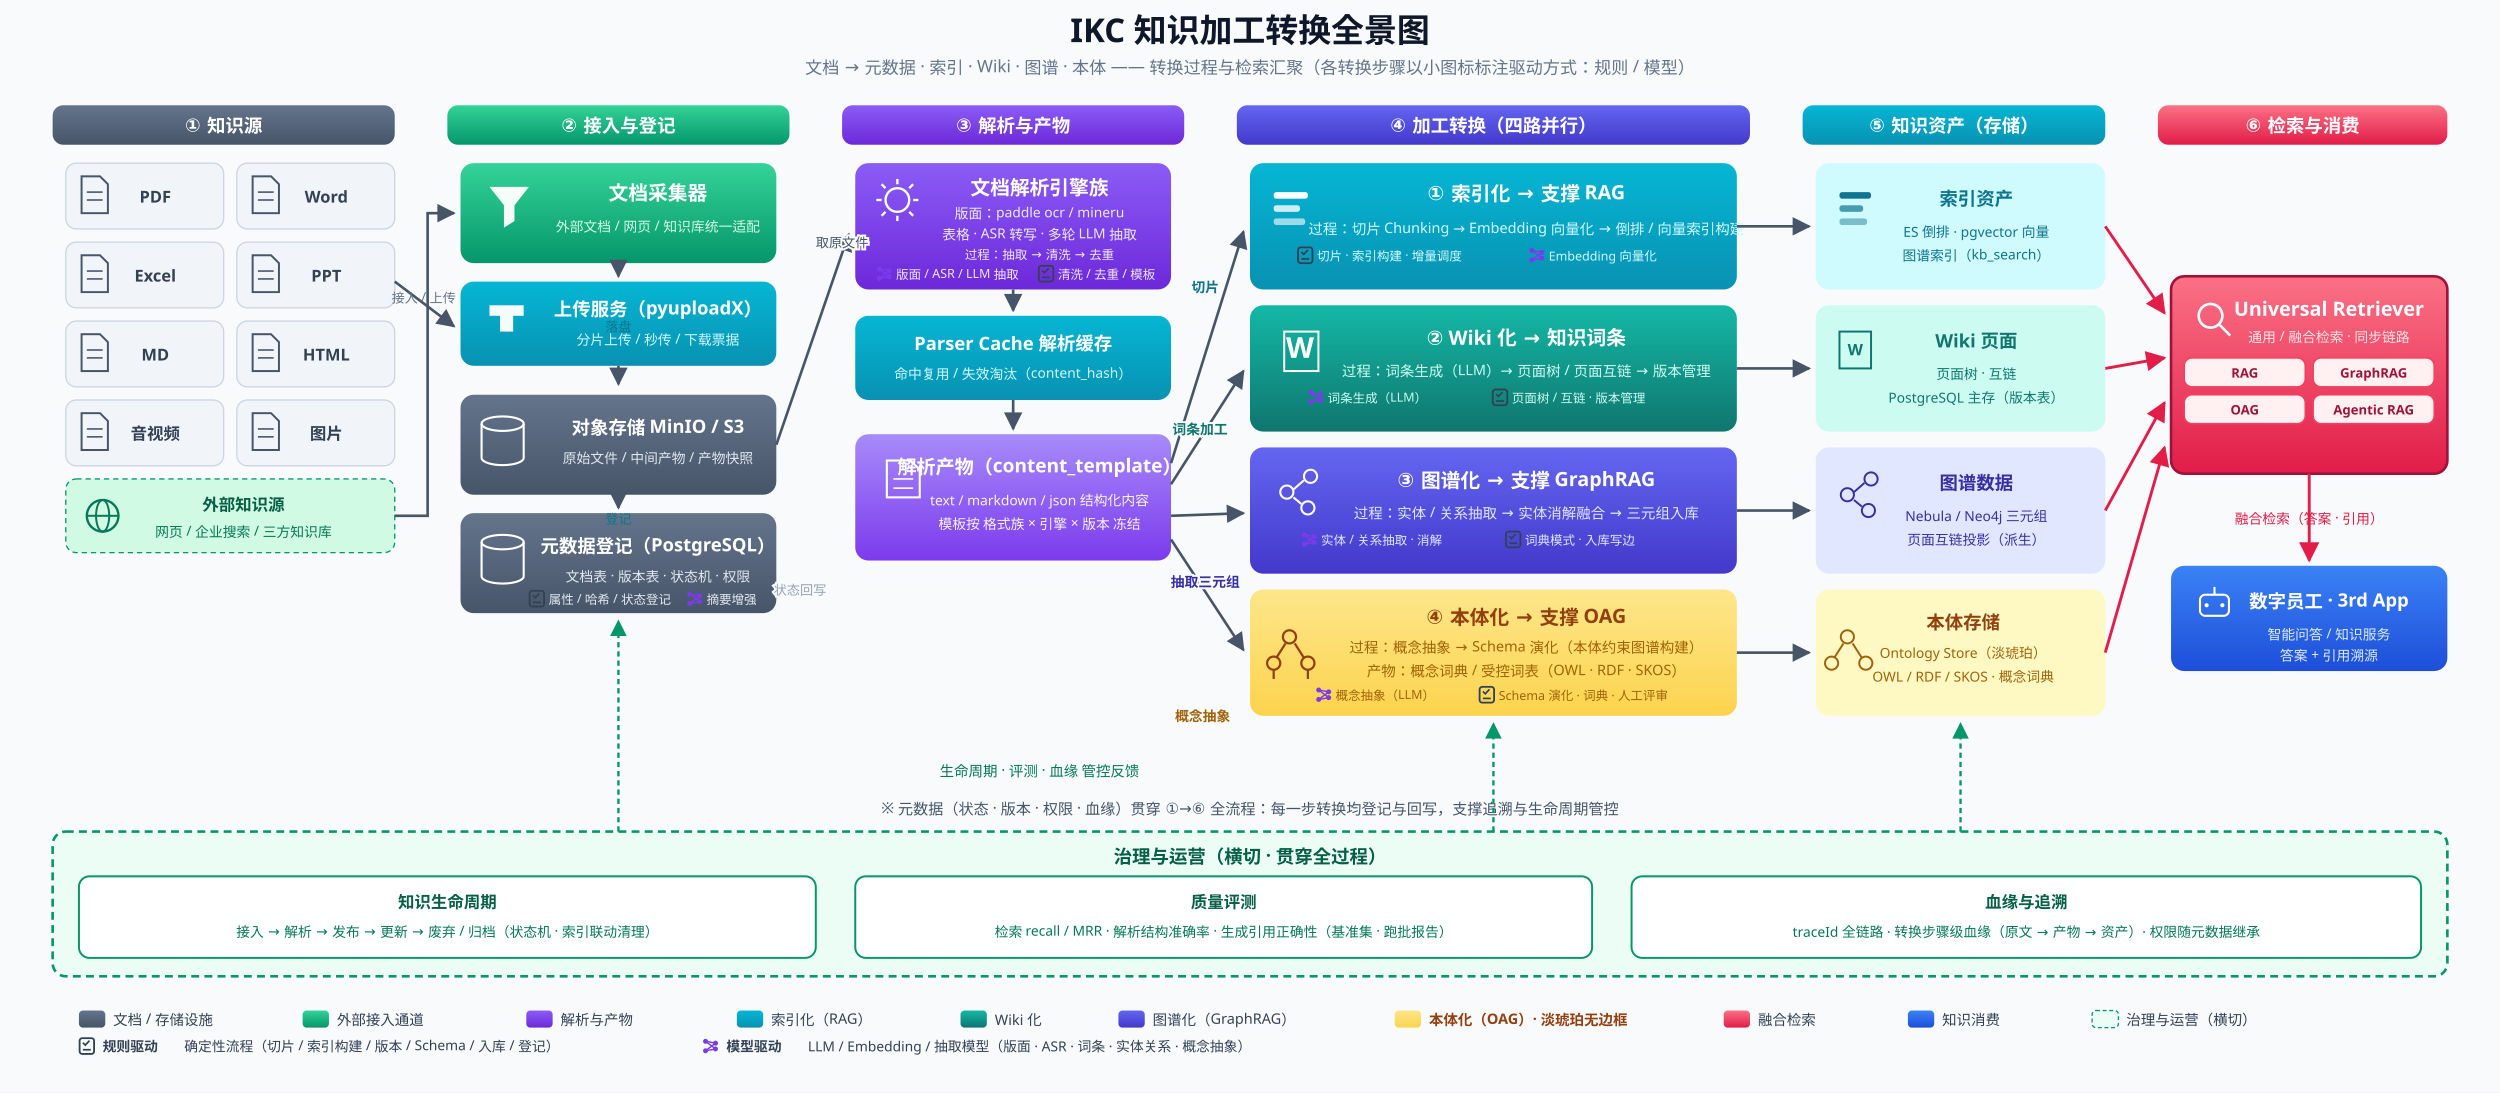
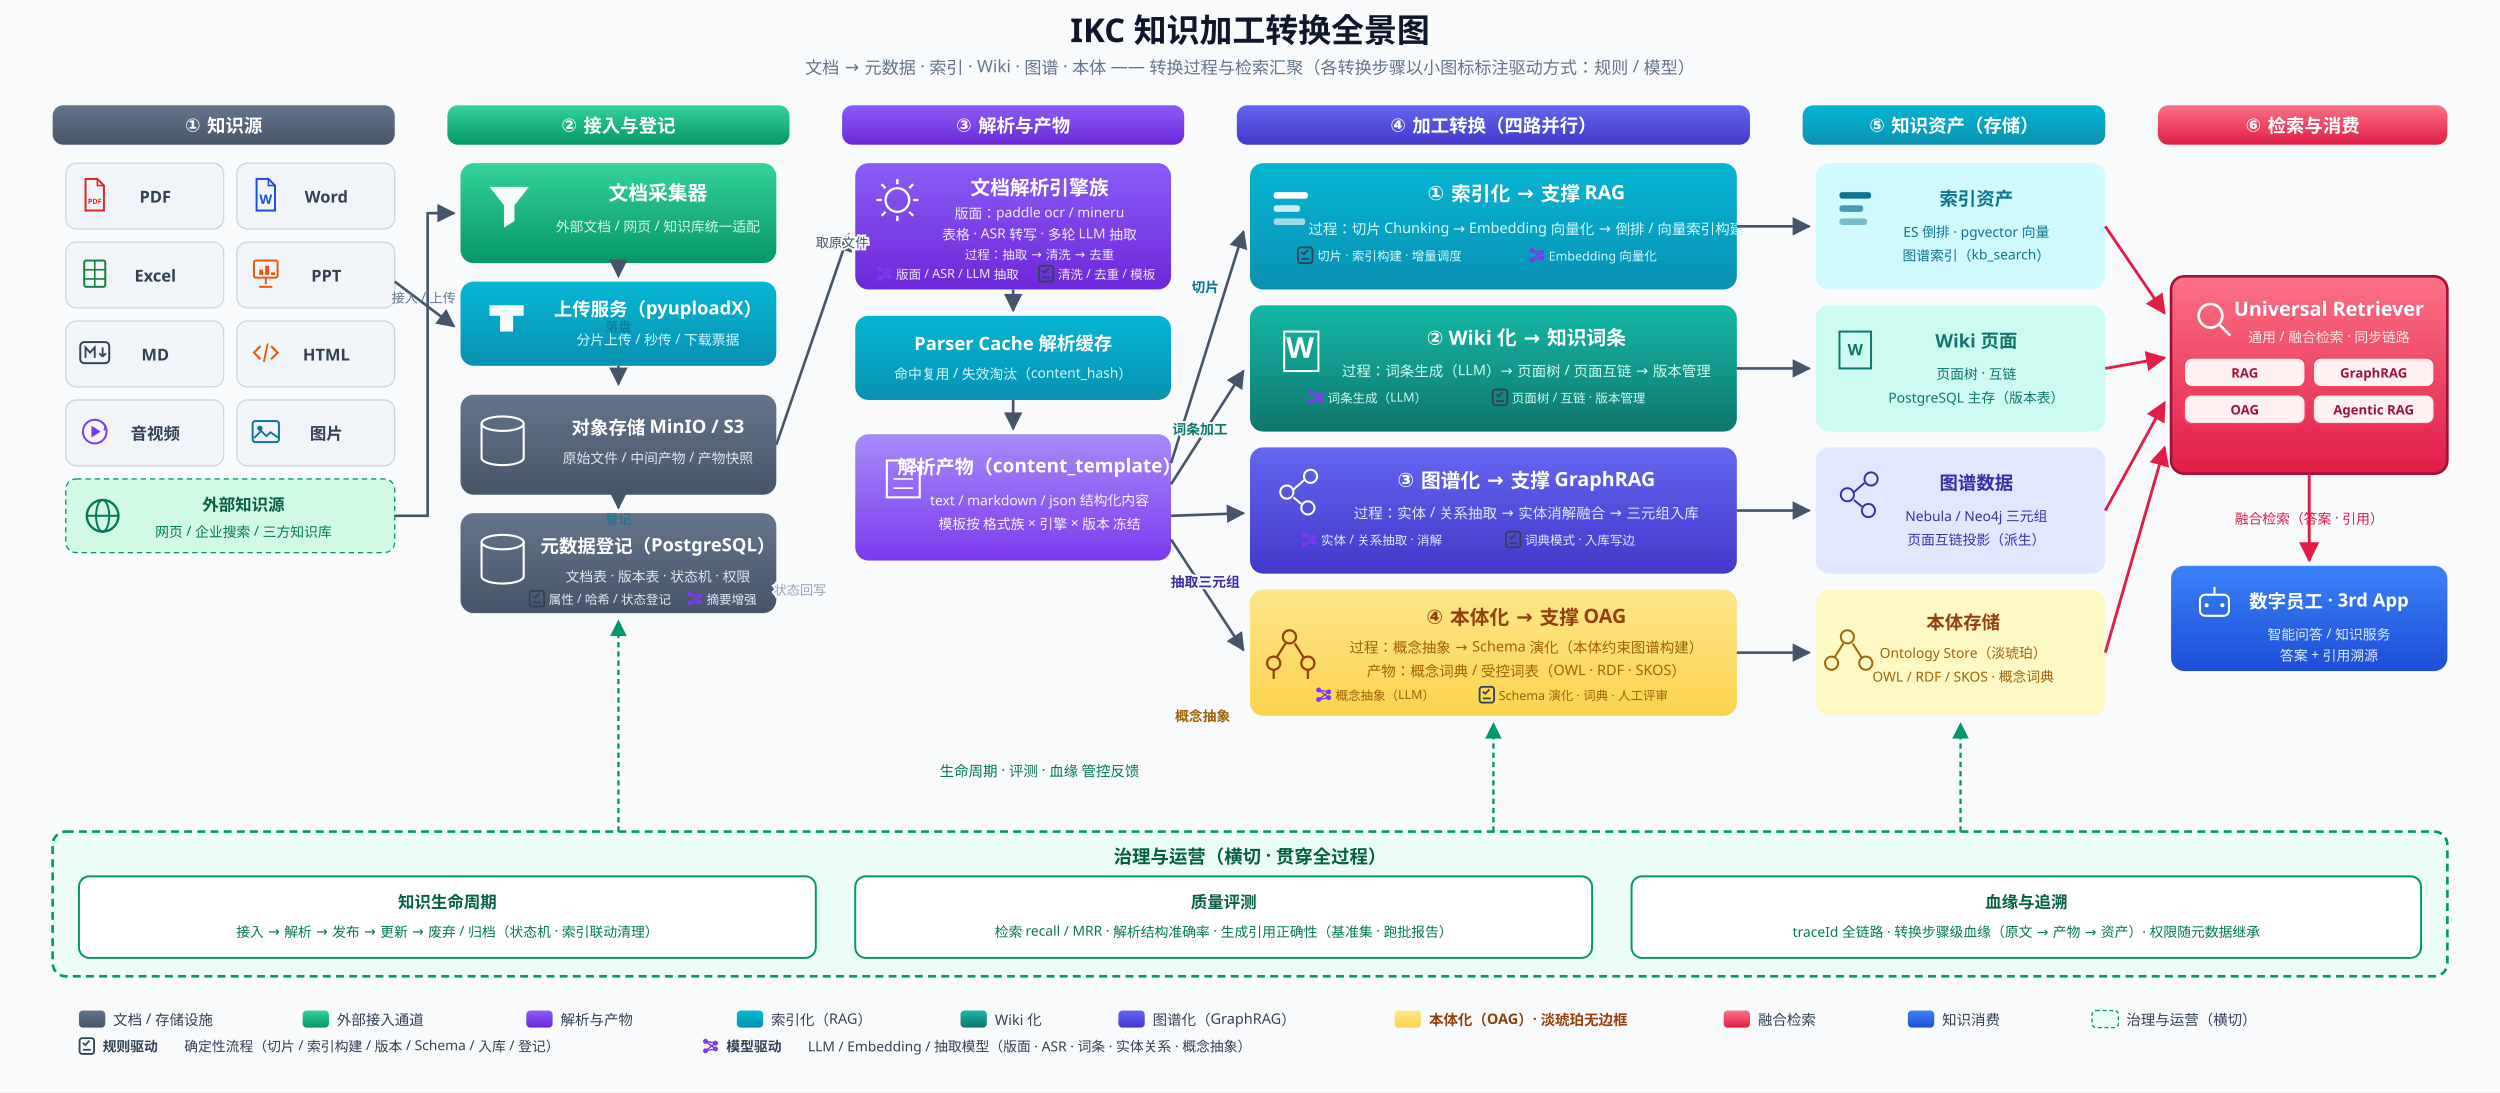
<svg xmlns="http://www.w3.org/2000/svg" xmlns:xlink="http://www.w3.org/1999/xlink" viewBox="0 0 1900 830" font-family="'PingFang SC','Microsoft YaHei','Noto Sans SC',sans-serif">
  <defs>
    <linearGradient id="gBlue" x1="0" y1="0" x2="0" y2="1">
      <stop offset="0" stop-color="#3b82f6" />
      <stop offset="1" stop-color="#1d4ed8" />
    </linearGradient>
    <linearGradient id="gTeal" x1="0" y1="0" x2="0" y2="1">
      <stop offset="0" stop-color="#14b8a6" />
      <stop offset="1" stop-color="#0f766e" />
    </linearGradient>
    <linearGradient id="gIndigo" x1="0" y1="0" x2="0" y2="1">
      <stop offset="0" stop-color="#6366f1" />
      <stop offset="1" stop-color="#4338ca" />
    </linearGradient>
    <linearGradient id="gViolet" x1="0" y1="0" x2="0" y2="1">
      <stop offset="0" stop-color="#8b5cf6" />
      <stop offset="1" stop-color="#6d28d9" />
    </linearGradient>
    <linearGradient id="gVioletLight" x1="0" y1="0" x2="0" y2="1">
      <stop offset="0" stop-color="#a78bfa" />
      <stop offset="1" stop-color="#7c3aed" />
    </linearGradient>
    <linearGradient id="gRose" x1="0" y1="0" x2="0" y2="1">
      <stop offset="0" stop-color="#fb7185" />
      <stop offset="1" stop-color="#e11d48" />
    </linearGradient>
    <linearGradient id="gEmerald" x1="0" y1="0" x2="0" y2="1">
      <stop offset="0" stop-color="#34d399" />
      <stop offset="1" stop-color="#059669" />
    </linearGradient>
    <linearGradient id="gCyan" x1="0" y1="0" x2="0" y2="1">
      <stop offset="0" stop-color="#06b6d4" />
      <stop offset="1" stop-color="#0891b2" />
    </linearGradient>
    <linearGradient id="gSlate" x1="0" y1="0" x2="0" y2="1">
      <stop offset="0" stop-color="#64748b" />
      <stop offset="1" stop-color="#475569" />
    </linearGradient>
    <linearGradient id="gAmber" x1="0" y1="0" x2="0" y2="1">
      <stop offset="0" stop-color="#fde68a" />
      <stop offset="1" stop-color="#fcd34d" />
    </linearGradient>
    <marker id="arrow" viewBox="0 0 10 10" refX="9" refY="5" markerWidth="7" markerHeight="7" orient="auto-start-reverse">
      <path d="M 0 0 L 10 5 L 0 10 z" fill="#475569" />
    </marker>
    <marker id="arrowRose" viewBox="0 0 10 10" refX="9" refY="5" markerWidth="7" markerHeight="7" orient="auto-start-reverse">
      <path d="M 0 0 L 10 5 L 0 10 z" fill="#e11d48" />
    </marker>
    <marker id="arrowGreen" viewBox="0 0 10 10" refX="9" refY="5" markerWidth="7" markerHeight="7" orient="auto-start-reverse">
      <path d="M 0 0 L 10 5 L 0 10 z" fill="#059669" />
    </marker>
    <g id="icoRule">
      <rect x="-5.5" y="-6" width="11" height="12" rx="2" fill="none" stroke="#334155" stroke-width="1.4" />
      <path d="M -3 -2.5 l 1.8 1.8 l 3.2 -3.4" fill="none" stroke="#334155" stroke-width="1.3" />
      <line x1="-3" y1="2.8" x2="3" y2="2.8" stroke="#334155" stroke-width="1.3" />
    </g>
    <g id="icoModel">
      <g stroke="#7c3aed" stroke-width="1.1">
        <line x1="-3.8" y1="-3.6" x2="3.8" y2="-2.2" />
        <line x1="-3.8" y1="-3.6" x2="3.8" y2="2.2" />
        <line x1="-3.8" y1="3.6" x2="3.8" y2="-2.2" />
        <line x1="-3.8" y1="3.6" x2="3.8" y2="2.2" />
      </g>
      <g fill="#7c3aed">
        <circle cx="-3.8" cy="-3.6" r="1.9" />
        <circle cx="-3.8" cy="3.6" r="1.9" />
        <circle cx="3.8" cy="-2.2" r="1.9" />
        <circle cx="3.8" cy="2.2" r="1.9" />
      </g>
    </g>
  </defs>
  <rect x="0" y="0" width="1900" height="830" fill="#f8fafc" />
  <text x="950" y="32" text-anchor="middle" font-size="25" font-weight="bold" fill="#0f172a">IKC 知识加工转换全景图</text>
  <text x="950" y="56" text-anchor="middle" font-size="13" fill="#64748b">文档 → 元数据 · 索引 · Wiki · 图谱 · 本体 —— 转换过程与检索汇聚（各转换步骤以小图标标注驱动方式：规则 / 模型）</text>
  <g font-size="14" font-weight="bold" fill="#ffffff" text-anchor="middle">
    <rect x="40" y="80" width="260" height="30" rx="8" fill="url(#gSlate)" />
    <text x="170" y="100">① 知识源</text>
    <rect x="340" y="80" width="260" height="30" rx="8" fill="url(#gEmerald)" />
    <text x="470" y="100">② 接入与登记</text>
    <rect x="640" y="80" width="260" height="30" rx="8" fill="url(#gViolet)" />
    <text x="770" y="100">③ 解析与产物</text>
    <rect x="940" y="80" width="390" height="30" rx="8" fill="url(#gIndigo)" />
    <text x="1135" y="100">④ 加工转换（四路并行）</text>
    <rect x="1370" y="80" width="230" height="30" rx="8" fill="url(#gCyan)" />
    <text x="1485" y="100">⑤ 知识资产（存储）</text>
    <rect x="1640" y="80" width="220" height="30" rx="8" fill="url(#gRose)" />
    <text x="1750" y="100">⑥ 检索与消费</text>
  </g>
  <g>
    <g text-anchor="middle">
      <rect x="50" y="124" width="120" height="50" rx="8" fill="#f1f5f9" stroke="#cbd5e1" />
-       <path d="M 62 134 h 14 l 6 6 v 22 h -20 z" fill="none" stroke="#475569" stroke-width="1.5" />
-       <line x1="66" y1="146" x2="78" y2="146" stroke="#475569" stroke-width="1.2" />
-       <line x1="66" y1="152" x2="78" y2="152" stroke="#475569" stroke-width="1.2" />
+       <g transform="translate(72, 148)">
+         <path d="M -7 -12 h 9 l 5 5 v 19 h -14 z" fill="none" stroke="#dc2626" stroke-width="1.5" />
+         <path d="M 2 -12 v 5 h 5" fill="none" stroke="#dc2626" stroke-width="1.2" />
+         <text y="7" text-anchor="middle" font-size="5.5" font-weight="bold" fill="#dc2626">PDF</text>
+       </g>
      <text x="118" y="154" font-size="12.5" font-weight="bold" fill="#334155">PDF</text>
      <rect x="180" y="124" width="120" height="50" rx="8" fill="#f1f5f9" stroke="#cbd5e1" />
-       <path d="M 192 134 h 14 l 6 6 v 22 h -20 z" fill="none" stroke="#475569" stroke-width="1.5" />
-       <line x1="196" y1="146" x2="208" y2="146" stroke="#475569" stroke-width="1.2" />
-       <line x1="196" y1="152" x2="208" y2="152" stroke="#475569" stroke-width="1.2" />
+       <g transform="translate(202, 148)">
+         <path d="M -7 -12 h 9 l 5 5 v 19 h -14 z" fill="none" stroke="#1d4ed8" stroke-width="1.5" />
+         <path d="M 2 -12 v 5 h 5" fill="none" stroke="#1d4ed8" stroke-width="1.2" />
+         <text y="7" text-anchor="middle" font-size="10" font-weight="bold" fill="#1d4ed8">W</text>
+       </g>
      <text x="248" y="154" font-size="12.5" font-weight="bold" fill="#334155">Word</text>
      <rect x="50" y="184" width="120" height="50" rx="8" fill="#f1f5f9" stroke="#cbd5e1" />
-       <path d="M 62 194 h 14 l 6 6 v 22 h -20 z" fill="none" stroke="#475569" stroke-width="1.5" />
-       <line x1="66" y1="206" x2="78" y2="206" stroke="#475569" stroke-width="1.2" />
-       <line x1="66" y1="212" x2="78" y2="212" stroke="#475569" stroke-width="1.2" />
+       <g transform="translate(72, 208)">
+         <rect x="-8" y="-10" width="16" height="20" rx="1.5" fill="none" stroke="#15803d" stroke-width="1.5" />
+         <line x1="-8" y1="-3" x2="8" y2="-3" stroke="#15803d" stroke-width="1.2" />
+         <line x1="-8" y1="4" x2="8" y2="4" stroke="#15803d" stroke-width="1.2" />
+         <line x1="0" y1="-10" x2="0" y2="10" stroke="#15803d" stroke-width="1.2" />
+       </g>
      <text x="118" y="214" font-size="12.5" font-weight="bold" fill="#334155">Excel</text>
      <rect x="180" y="184" width="120" height="50" rx="8" fill="#f1f5f9" stroke="#cbd5e1" />
-       <path d="M 192 194 h 14 l 6 6 v 22 h -20 z" fill="none" stroke="#475569" stroke-width="1.5" />
-       <line x1="196" y1="206" x2="208" y2="206" stroke="#475569" stroke-width="1.2" />
-       <line x1="196" y1="212" x2="208" y2="212" stroke="#475569" stroke-width="1.2" />
+       <g transform="translate(202, 208)">
+         <rect x="-9" y="-10" width="18" height="13" rx="1.5" fill="none" stroke="#ea580c" stroke-width="1.5" />
+         <rect x="-5" y="-3" width="3" height="4" fill="#ea580c" />
+         <rect x="-0.5" y="-6" width="3" height="7" fill="#ea580c" />
+         <rect x="4" y="-1" width="3" height="2" fill="#ea580c" />
+         <line x1="0" y1="3" x2="0" y2="8" stroke="#ea580c" stroke-width="1.5" />
+         <line x1="-5" y1="10" x2="5" y2="10" stroke="#ea580c" stroke-width="1.5" />
+       </g>
      <text x="248" y="214" font-size="12.5" font-weight="bold" fill="#334155">PPT</text>
      <rect x="50" y="244" width="120" height="50" rx="8" fill="#f1f5f9" stroke="#cbd5e1" />
-       <path d="M 62 254 h 14 l 6 6 v 22 h -20 z" fill="none" stroke="#475569" stroke-width="1.5" />
-       <line x1="66" y1="266" x2="78" y2="266" stroke="#475569" stroke-width="1.2" />
-       <line x1="66" y1="272" x2="78" y2="272" stroke="#475569" stroke-width="1.2" />
+       <g transform="translate(72, 268)">
+         <rect x="-11" y="-8" width="22" height="16" rx="3" fill="none" stroke="#334155" stroke-width="1.5" />
+         <path d="M -7 4 v -8 l 3.5 4 l 3.5 -4 v 8" fill="none" stroke="#334155" stroke-width="1.4" />
+         <path d="M 6 -4 v 7 m 0 0 l -2.5 -2.5 m 2.5 2.5 l 2.5 -2.5" fill="none" stroke="#334155" stroke-width="1.4" />
+       </g>
      <text x="118" y="274" font-size="12.5" font-weight="bold" fill="#334155">MD</text>
      <rect x="180" y="244" width="120" height="50" rx="8" fill="#f1f5f9" stroke="#cbd5e1" />
-       <path d="M 192 254 h 14 l 6 6 v 22 h -20 z" fill="none" stroke="#475569" stroke-width="1.5" />
-       <line x1="196" y1="266" x2="208" y2="266" stroke="#475569" stroke-width="1.2" />
-       <line x1="196" y1="272" x2="208" y2="272" stroke="#475569" stroke-width="1.2" />
+       <g transform="translate(202, 268)">
+         <path d="M -4 -5 l -5 5 l 5 5" fill="none" stroke="#ea580c" stroke-width="1.6" />
+         <path d="M 4 -5 l 5 5 l -5 5" fill="none" stroke="#ea580c" stroke-width="1.6" />
+         <line x1="1.5" y1="-7" x2="-1.5" y2="7" stroke="#ea580c" stroke-width="1.4" />
+       </g>
      <text x="248" y="274" font-size="12.5" font-weight="bold" fill="#334155">HTML</text>
      <rect x="50" y="304" width="120" height="50" rx="8" fill="#f1f5f9" stroke="#cbd5e1" />
-       <path d="M 62 314 h 14 l 6 6 v 22 h -20 z" fill="none" stroke="#475569" stroke-width="1.5" />
-       <line x1="66" y1="326" x2="78" y2="326" stroke="#475569" stroke-width="1.2" />
-       <line x1="66" y1="332" x2="78" y2="332" stroke="#475569" stroke-width="1.2" />
+       <g transform="translate(72, 328)">
+         <circle r="9" fill="none" stroke="#7c3aed" stroke-width="1.5" />
+         <path d="M -2.5 -4.5 l 7 4.5 l -7 4.5 z" fill="#7c3aed" />
+         <path d="M 7 -6 a 4 4 0 0 1 0 5" fill="none" stroke="#7c3aed" stroke-width="1.2" />
+       </g>
      <text x="118" y="334" font-size="12.5" font-weight="bold" fill="#334155">音视频</text>
      <rect x="180" y="304" width="120" height="50" rx="8" fill="#f1f5f9" stroke="#cbd5e1" />
-       <path d="M 192 314 h 14 l 6 6 v 22 h -20 z" fill="none" stroke="#475569" stroke-width="1.5" />
-       <line x1="196" y1="326" x2="208" y2="326" stroke="#475569" stroke-width="1.2" />
-       <line x1="196" y1="332" x2="208" y2="332" stroke="#475569" stroke-width="1.2" />
+       <g transform="translate(202, 328)">
+         <rect x="-10" y="-8" width="20" height="16" rx="2" fill="none" stroke="#0e7490" stroke-width="1.5" />
+         <circle cx="-4.5" cy="-2.5" r="2" fill="#0e7490" />
+         <path d="M -9 5 l 5.5 -5.5 l 4 4 l 3 -3 l 6.5 4.5" fill="none" stroke="#0e7490" stroke-width="1.4" />
+       </g>
      <text x="248" y="334" font-size="12.5" font-weight="bold" fill="#334155">图片</text>
      <rect x="50" y="364" width="250" height="56" rx="8" fill="#d1fae5" stroke="#059669" stroke-dasharray="4 3" />
      <circle cx="78" cy="392" r="12" fill="none" stroke="#047857" stroke-width="1.8" />
      <line x1="66" y1="392" x2="90" y2="392" stroke="#047857" stroke-width="1.5" />
      <ellipse cx="78" cy="392" rx="5" ry="12" fill="none" stroke="#047857" stroke-width="1.5" />
      <text x="185" y="388" font-size="12.5" font-weight="bold" fill="#065f46">外部知识源</text>
      <text x="185" y="408" font-size="10.5" fill="#047857">网页 / 企业搜索 / 三方知识库</text>
    </g>
  </g>
  <g text-anchor="middle">
    <rect x="350" y="124" width="240" height="76" rx="10" fill="url(#gEmerald)" />
    <path d="M 372 142 h 30 l -11 14 v 12 l -8 5 v -17 z" fill="#ffffff" opacity="0.95" />
    <text x="500" y="152" font-size="15" font-weight="bold" fill="#ffffff">文档采集器</text>
    <text x="500" y="176" font-size="10.5" fill="#d1fae5">外部文档 / 网页 / 知识库统一适配</text>
    <rect x="350" y="214" width="240" height="64" rx="10" fill="url(#gCyan)" />
    <path d="M 372 232 h 26 v 8 h -8 v 12 h -10 v -12 h -8 z" fill="#ffffff" opacity="0.95" />
    <text x="500" y="240" font-size="14" font-weight="bold" fill="#ffffff">上传服务（pyuploadX）</text>
    <text x="500" y="262" font-size="10.5" fill="#cffafe">分片上传 / 秒传 / 下载票据</text>
    <rect x="350" y="300" width="240" height="76" rx="10" fill="url(#gSlate)" />
    <ellipse cx="382" cy="322" rx="16" ry="5.5" fill="none" stroke="#ffffff" stroke-width="1.6" />
    <path d="M 366 322 v 26 a 16 5.5 0 0 0 32 0 v -26" fill="none" stroke="#ffffff" stroke-width="1.6" />
    <text x="500" y="330" font-size="14" font-weight="bold" fill="#ffffff">对象存储 MinIO / S3</text>
    <text x="500" y="352" font-size="10.5" fill="#e2e8f0">原始文件 / 中间产物 / 产物快照</text>
    <rect x="350" y="390" width="240" height="76" rx="10" fill="url(#gSlate)" />
    <ellipse cx="382" cy="412" rx="16" ry="5.5" fill="none" stroke="#ffffff" stroke-width="1.6" />
    <path d="M 366 412 v 26 a 16 5.5 0 0 0 32 0 v -26" fill="none" stroke="#ffffff" stroke-width="1.6" />
    <text x="500" y="420" font-size="14" font-weight="bold" fill="#ffffff">元数据登记（PostgreSQL）</text>
    <text x="500" y="442" font-size="10.5" fill="#e2e8f0">文档表 · 版本表 · 状态机 · 权限</text>
    <use xlink:href="#icoRule" transform="translate(408, 455)" />
    <text x="417" y="459" font-size="9.5" fill="#e2e8f0" text-anchor="start">属性 / 哈希 / 状态登记</text>
    <use xlink:href="#icoModel" transform="translate(528, 455)" />
    <text x="537" y="459" font-size="9.5" fill="#e2e8f0" text-anchor="start">摘要增强</text>
  </g>
  <g text-anchor="middle">
    <rect x="650" y="124" width="240" height="96" rx="10" fill="url(#gViolet)" />
    <circle cx="682" cy="152" r="9" fill="none" stroke="#ffffff" stroke-width="1.8" />
    <g stroke="#ffffff" stroke-width="1.8">
      <line x1="682" y1="140" x2="682" y2="136" />
      <line x1="682" y1="164" x2="682" y2="168" />
      <line x1="670" y1="152" x2="666" y2="152" />
      <line x1="694" y1="152" x2="698" y2="152" />
      <line x1="673" y1="143" x2="670" y2="140" />
      <line x1="691" y1="143" x2="694" y2="140" />
      <line x1="673" y1="161" x2="670" y2="164" />
      <line x1="691" y1="161" x2="694" y2="164" />
    </g>
    <text x="790" y="148" font-size="15" font-weight="bold" fill="#ffffff">文档解析引擎族</text>
    <text x="790" y="166" font-size="10.5" fill="#ede9fe">版面：paddle ocr / mineru</text>
    <text x="790" y="182" font-size="10.5" fill="#ede9fe">表格 · ASR 转写 · 多轮 LLM 抽取</text>
    <text x="790" y="197" font-size="9.5" fill="#ede9fe">过程：抽取 → 清洗 → 去重</text>
    <use xlink:href="#icoModel" transform="translate(672, 208)" />
    <text x="681" y="212" font-size="9.5" fill="#ede9fe" text-anchor="start">版面 / ASR / LLM 抽取</text>
    <use xlink:href="#icoRule" transform="translate(795, 208)" />
    <text x="804" y="212" font-size="9.5" fill="#ede9fe" text-anchor="start">清洗 / 去重 / 模板</text>
    <rect x="650" y="240" width="240" height="64" rx="10" fill="url(#gCyan)" />
    <text x="770" y="266" font-size="14" font-weight="bold" fill="#ffffff">Parser Cache 解析缓存</text>
    <text x="770" y="288" font-size="10.5" fill="#cffafe">命中复用 / 失效淘汰（content_hash）</text>
    <rect x="650" y="330" width="240" height="96" rx="10" fill="url(#gVioletLight)" />
    <path d="M 674 350 h 18 l 7 7 v 21 h -25 z" fill="none" stroke="#ffffff" stroke-width="1.6" />
    <line x1="679" y1="364" x2="694" y2="364" stroke="#ffffff" stroke-width="1.2" />
    <line x1="679" y1="371" x2="694" y2="371" stroke="#ffffff" stroke-width="1.2" />
    <text x="790" y="360" font-size="14.5" font-weight="bold" fill="#ffffff">解析产物（content_template）</text>
    <text x="790" y="384" font-size="10.5" fill="#f5f3ff">text / markdown / json 结构化内容</text>
    <text x="790" y="402" font-size="10.5" fill="#f5f3ff">模板按 格式族 × 引擎 × 版本 冻结</text>
  </g>
  <g text-anchor="middle">
    <rect x="950" y="124" width="370" height="96" rx="10" fill="url(#gCyan)" />
    <rect x="968" y="146" width="26" height="5" rx="2" fill="#ffffff" />
    <rect x="968" y="156" width="20" height="5" rx="2" fill="#ffffff" opacity="0.8" />
    <rect x="968" y="166" width="24" height="5" rx="2" fill="#ffffff" opacity="0.6" />
    <text x="1160" y="152" font-size="15" font-weight="bold" fill="#ffffff">① 索引化 → 支撑 RAG</text>
    <text x="1160" y="178" font-size="11" fill="#cffafe">过程：切片 Chunking → Embedding 向量化 → 倒排 / 向量索引构建</text>
    <use xlink:href="#icoRule" transform="translate(992, 194)" />
    <text x="1001" y="198" font-size="9.5" fill="#cffafe" text-anchor="start">切片 · 索引构建 · 增量调度</text>
    <use xlink:href="#icoModel" transform="translate(1168, 194)" />
    <text x="1177" y="198" font-size="9.5" fill="#cffafe" text-anchor="start">Embedding 向量化</text>
    <rect x="950" y="232" width="370" height="96" rx="10" fill="url(#gTeal)" />
    <text x="988" y="272" font-size="22" font-weight="bold" fill="#ffffff">W</text>
    <path d="M 976 252 h 26 v 30 h -26 z" fill="none" stroke="#ffffff" stroke-width="1.5" />
    <text x="1160" y="262" font-size="15" font-weight="bold" fill="#ffffff">② Wiki 化 → 知识词条</text>
    <text x="1160" y="286" font-size="11" fill="#ccfbf1">过程：词条生成（LLM）→ 页面树 / 页面互链 → 版本管理</text>
    <use xlink:href="#icoModel" transform="translate(1000, 302)" />
    <text x="1009" y="306" font-size="9.5" fill="#ccfbf1" text-anchor="start">词条生成（LLM）</text>
    <use xlink:href="#icoRule" transform="translate(1140, 302)" />
    <text x="1149" y="306" font-size="9.5" fill="#ccfbf1" text-anchor="start">页面树 / 互链 · 版本管理</text>
    <rect x="950" y="340" width="370" height="96" rx="10" fill="url(#gIndigo)" />
    <g stroke="#ffffff" stroke-width="1.6" fill="none">
      <circle cx="978" cy="374" r="5" />
      <circle cx="996" cy="362" r="5" />
      <circle cx="994" cy="386" r="5" />
      <line x1="983" y1="372" x2="991" y2="365" />
      <line x1="983" y1="378" x2="989" y2="383" />
    </g>
    <text x="1160" y="370" font-size="15" font-weight="bold" fill="#ffffff">③ 图谱化 → 支撑 GraphRAG</text>
    <text x="1160" y="394" font-size="11" fill="#e0e7ff">过程：实体 / 关系抽取 → 实体消解融合 → 三元组入库</text>
    <use xlink:href="#icoModel" transform="translate(995, 410)" />
    <text x="1004" y="414" font-size="9.5" fill="#e0e7ff" text-anchor="start">实体 / 关系抽取 · 消解</text>
    <use xlink:href="#icoRule" transform="translate(1150, 410)" />
    <text x="1159" y="414" font-size="9.5" fill="#e0e7ff" text-anchor="start">词典模式 · 入库写边</text>
    <rect x="950" y="448" width="370" height="96" rx="10" fill="url(#gAmber)" />
    <g stroke="#92400e" stroke-width="1.7" fill="none">
      <circle cx="980" cy="484" r="5" />
      <circle cx="968" cy="504" r="5" />
      <circle cx="994" cy="504" r="5" />
      <line x1="977" y1="489" x2="970" y2="500" />
      <line x1="984" y1="489" x2="991" y2="500" />
      <line x1="968" y1="509" x2="968" y2="516" />
      <line x1="994" y1="509" x2="994" y2="516" />
    </g>
    <text x="1160" y="474" font-size="15" font-weight="bold" fill="#92400e">④ 本体化 → 支撑 OAG</text>
    <text x="1160" y="496" font-size="11" fill="#a16207">过程：概念抽象 → Schema 演化（本体约束图谱构建）</text>
    <text x="1160" y="514" font-size="11" fill="#a16207">产物：概念词典 / 受控词表（OWL · RDF · SKOS）</text>
    <use xlink:href="#icoModel" transform="translate(1006, 528)" />
    <text x="1015" y="532" font-size="9.5" fill="#a16207" text-anchor="start">概念抽象（LLM）</text>
    <use xlink:href="#icoRule" transform="translate(1130, 528)" />
    <text x="1139" y="532" font-size="9.5" fill="#a16207" text-anchor="start">Schema 演化 · 词典 · 人工评审</text>
  </g>
  <g text-anchor="middle">
    <rect x="1380" y="124" width="220" height="96" rx="10" fill="#cffafe" />
    <rect x="1398" y="146" width="24" height="5" rx="2" fill="#0e7490" />
    <rect x="1398" y="156" width="18" height="5" rx="2" fill="#0e7490" opacity="0.7" />
    <rect x="1398" y="166" width="21" height="5" rx="2" fill="#0e7490" opacity="0.45" />
    <text x="1502" y="156" font-size="14" font-weight="bold" fill="#0e7490">索引资产</text>
    <text x="1502" y="180" font-size="10.5" fill="#0e7490">ES 倒排 · pgvector 向量</text>
    <text x="1502" y="198" font-size="10.5" fill="#0e7490">图谱索引（kb_search）</text>
    <rect x="1380" y="232" width="220" height="96" rx="10" fill="#ccfbf1" />
    <path d="M 1398 252 h 24 v 28 h -24 z" fill="none" stroke="#0f766e" stroke-width="1.5" />
    <text x="1410" y="270" font-size="12" font-weight="bold" fill="#0f766e">W</text>
    <text x="1502" y="264" font-size="14" font-weight="bold" fill="#0f766e">Wiki 页面</text>
    <text x="1502" y="288" font-size="10.5" fill="#0f766e">页面树 · 互链</text>
    <text x="1502" y="306" font-size="10.5" fill="#0f766e">PostgreSQL 主存（版本表）</text>
    <rect x="1380" y="340" width="220" height="96" rx="10" fill="#e0e7ff" />
    <g stroke="#3730a3" stroke-width="1.5" fill="none">
      <circle cx="1404" cy="376" r="5" />
      <circle cx="1422" cy="364" r="5" />
      <circle cx="1420" cy="388" r="5" />
      <line x1="1409" y1="374" x2="1417" y2="367" />
      <line x1="1409" y1="380" x2="1415" y2="385" />
    </g>
    <text x="1502" y="372" font-size="14" font-weight="bold" fill="#3730a3">图谱数据</text>
    <text x="1502" y="396" font-size="10.5" fill="#3730a3">Nebula / Neo4j 三元组</text>
    <text x="1502" y="414" font-size="10.5" fill="#3730a3">页面互链投影（派生）</text>
    <rect x="1380" y="448" width="220" height="96" rx="10" fill="#fef9c3" />
    <g stroke="#a16207" stroke-width="1.5" fill="none">
      <circle cx="1404" cy="484" r="5" />
      <circle cx="1392" cy="504" r="5" />
      <circle cx="1418" cy="504" r="5" />
      <line x1="1401" y1="489" x2="1394" y2="500" />
      <line x1="1408" y1="489" x2="1415" y2="500" />
    </g>
    <text x="1492" y="478" font-size="14" font-weight="bold" fill="#92400e">本体存储</text>
    <text x="1492" y="500" font-size="10.5" fill="#a16207">Ontology Store（淡琥珀）</text>
    <text x="1492" y="518" font-size="10.5" fill="#a16207">OWL / RDF / SKOS · 概念词典</text>
  </g>
  <g text-anchor="middle">
    <rect x="1650" y="210" width="210" height="150" rx="10" fill="url(#gRose)" stroke="#9f1239" stroke-width="2" />
    <circle cx="1680" cy="240" r="9" fill="none" stroke="#ffffff" stroke-width="2" />
    <line x1="1687" y1="247" x2="1695" y2="255" stroke="#ffffff" stroke-width="2" />
    <text x="1770" y="240" font-size="15" font-weight="bold" fill="#ffffff">Universal Retriever</text>
    <text x="1770" y="260" font-size="10.5" fill="#ffe4e6">通用 / 融合检索 · 同步链路</text>
    <g font-size="10" font-weight="bold">
      <rect x="1660" y="272" width="92" height="22" rx="6" fill="#fff1f2" stroke="#f43f5e" stroke-width="1.2" />
      <text x="1706" y="287" fill="#9f1239" text-anchor="middle">RAG</text>
      <rect x="1758" y="272" width="92" height="22" rx="6" fill="#fff1f2" stroke="#f43f5e" stroke-width="1.2" />
      <text x="1804" y="287" fill="#9f1239" text-anchor="middle">GraphRAG</text>
      <rect x="1660" y="300" width="92" height="22" rx="6" fill="#fff1f2" stroke="#f43f5e" stroke-width="1.2" />
      <text x="1706" y="315" fill="#9f1239" text-anchor="middle">OAG</text>
      <rect x="1758" y="300" width="92" height="22" rx="6" fill="#fff1f2" stroke="#f43f5e" stroke-width="1.2" />
      <text x="1804" y="315" fill="#9f1239" text-anchor="middle">Agentic RAG</text>
    </g>
    <rect x="1650" y="430" width="210" height="80" rx="10" fill="url(#gBlue)" />
    <rect x="1672" y="452" width="22" height="16" rx="4" fill="none" stroke="#ffffff" stroke-width="1.6" />
    <line x1="1683" y1="452" x2="1683" y2="446" stroke="#ffffff" stroke-width="1.6" />
    <circle cx="1677" cy="460" r="1.6" fill="#ffffff" />
    <circle cx="1689" cy="460" r="1.6" fill="#ffffff" />
    <text x="1770" y="462" font-size="14" font-weight="bold" fill="#ffffff">数字员工 · 3rd App</text>
    <text x="1770" y="486" font-size="10.5" fill="#dbeafe">智能问答 / 知识服务</text>
    <text x="1770" y="502" font-size="10.5" fill="#dbeafe">答案 + 引用溯源</text>
  </g>
  <g stroke="#475569" stroke-width="2" fill="none">
    <line x1="300" y1="214" x2="345" y2="248" marker-end="url(#arrow)" />
    <path d="M 300 392 L 325 392 L 325 162 L 345 162" marker-end="url(#arrow)" />
    <line x1="470" y1="200" x2="470" y2="210" marker-end="url(#arrow)" />
    <line x1="470" y1="278" x2="470" y2="292" marker-end="url(#arrow)" />
    <line x1="470" y1="376" x2="470" y2="386" marker-end="url(#arrow)" />
    <line x1="590" y1="338" x2="645" y2="178" marker-end="url(#arrow)" />
    <line x1="770" y1="220" x2="770" y2="236" marker-end="url(#arrow)" />
    <line x1="770" y1="304" x2="770" y2="326" marker-end="url(#arrow)" />
    <line x1="890" y1="352" x2="945" y2="176" marker-end="url(#arrow)" />
    <line x1="890" y1="368" x2="945" y2="282" marker-end="url(#arrow)" />
    <line x1="890" y1="392" x2="945" y2="390" marker-end="url(#arrow)" />
    <line x1="890" y1="410" x2="945" y2="494" marker-end="url(#arrow)" />
    <line x1="1320" y1="172" x2="1375" y2="172" marker-end="url(#arrow)" />
    <line x1="1320" y1="280" x2="1375" y2="280" marker-end="url(#arrow)" />
    <line x1="1320" y1="388" x2="1375" y2="388" marker-end="url(#arrow)" />
    <line x1="1320" y1="496" x2="1375" y2="496" marker-end="url(#arrow)" />
  </g>
  <g stroke="#e11d48" stroke-width="2.2" fill="none">
    <line x1="1600" y1="172" x2="1645" y2="238" marker-end="url(#arrowRose)" />
    <line x1="1600" y1="280" x2="1645" y2="272" marker-end="url(#arrowRose)" />
    <line x1="1600" y1="388" x2="1645" y2="306" marker-end="url(#arrowRose)" />
    <line x1="1600" y1="496" x2="1645" y2="340" marker-end="url(#arrowRose)" />
    <line x1="1755" y1="360" x2="1755" y2="426" marker-end="url(#arrowRose)" />
  </g>
  <g font-size="10" fill="#64748b" text-anchor="middle">
    <text x="322" y="230">接入 / 上传</text>
    <text x="470" y="252" fill="#0e7490">落盘</text>
    <text x="470" y="398" fill="#0e7490">登记</text>
    <text x="640" y="188" fill="#475569" stroke="#f8fafc" stroke-width="3" paint-order="stroke">取原文件</text>
    <text x="608" y="452" fill="#94a3b8" stroke="#f8fafc" stroke-width="3" paint-order="stroke">状态回写</text>
  </g>
  <g font-size="10.5" font-weight="bold" text-anchor="middle">
    <text x="916" y="222" fill="#0e7490" stroke="#f8fafc" stroke-width="3" paint-order="stroke">切片</text>
    <text x="912" y="330" fill="#0f766e" stroke="#f8fafc" stroke-width="3" paint-order="stroke">词条加工</text>
    <text x="916" y="446" fill="#3730a3" stroke="#f8fafc" stroke-width="3" paint-order="stroke">抽取三元组</text>
    <text x="914" y="548" fill="#a16207" stroke="#f8fafc" stroke-width="3" paint-order="stroke">概念抽象</text>
  </g>
  <text x="1755" y="398" text-anchor="middle" font-size="10.5" fill="#e11d48">融合检索（答案 · 引用）</text>
-   <text x="950" y="618" text-anchor="middle" font-size="11.5" fill="#475569">※ 元数据（状态 · 版本 · 权限 · 血缘）贯穿 ①→⑥ 全流程：每一步转换均登记与回写，支撑追溯与生命周期管控</text>
  <rect x="40" y="632" width="1820" height="110" rx="10" fill="#ecfdf5" stroke="#059669" stroke-width="2" stroke-dasharray="6 4" />
  <text x="950" y="656" text-anchor="middle" font-size="14" font-weight="bold" fill="#065f46">治理与运营（横切 · 贯穿全过程）</text>
  <g text-anchor="middle">
    <rect x="60" y="666" width="560" height="62" rx="8" fill="#ffffff" stroke="#059669" stroke-width="1.5" />
    <text x="340" y="690" font-size="12.5" font-weight="bold" fill="#065f46">知识生命周期</text>
    <text x="340" y="712" font-size="10.5" fill="#047857">接入 → 解析 → 发布 → 更新 → 废弃 / 归档（状态机 · 索引联动清理）</text>
    <rect x="650" y="666" width="560" height="62" rx="8" fill="#ffffff" stroke="#059669" stroke-width="1.5" />
    <text x="930" y="690" font-size="12.5" font-weight="bold" fill="#065f46">质量评测</text>
    <text x="930" y="712" font-size="10.5" fill="#047857">检索 recall / MRR · 解析结构准确率 · 生成引用正确性（基准集 · 跑批报告）</text>
    <rect x="1240" y="666" width="600" height="62" rx="8" fill="#ffffff" stroke="#059669" stroke-width="1.5" />
    <text x="1540" y="690" font-size="12.5" font-weight="bold" fill="#065f46">血缘与追溯</text>
    <text x="1540" y="712" font-size="10.5" fill="#047857">traceId 全链路 · 转换步骤级血缘（原文 → 产物 → 资产）· 权限随元数据继承</text>
  </g>
  <g stroke="#059669" stroke-width="1.8" stroke-dasharray="4 3" fill="none">
    <line x1="470" y1="632" x2="470" y2="472" marker-end="url(#arrowGreen)" />
    <line x1="1135" y1="632" x2="1135" y2="550" marker-end="url(#arrowGreen)" />
    <line x1="1490" y1="632" x2="1490" y2="550" marker-end="url(#arrowGreen)" />
  </g>
  <text x="790" y="590" font-size="11" fill="#047857" text-anchor="middle" stroke="#f8fafc" stroke-width="3" paint-order="stroke">生命周期 · 评测 · 血缘 管控反馈</text>
  <g font-size="11" fill="#334155">
    <rect x="60" y="768" width="20" height="13" rx="3" fill="url(#gSlate)" />
    <text x="86" y="779">文档 / 存储设施</text>
    <rect x="230" y="768" width="20" height="13" rx="3" fill="url(#gEmerald)" />
    <text x="256" y="779">外部接入通道</text>
    <rect x="400" y="768" width="20" height="13" rx="3" fill="url(#gViolet)" />
    <text x="426" y="779">解析与产物</text>
    <rect x="560" y="768" width="20" height="13" rx="3" fill="url(#gCyan)" />
    <text x="586" y="779">索引化（RAG）</text>
    <rect x="730" y="768" width="20" height="13" rx="3" fill="url(#gTeal)" />
    <text x="756" y="779">Wiki 化</text>
    <rect x="850" y="768" width="20" height="13" rx="3" fill="url(#gIndigo)" />
    <text x="876" y="779">图谱化（GraphRAG）</text>
    <rect x="1060" y="768" width="20" height="13" rx="3" fill="url(#gAmber)" />
    <text x="1086" y="779" fill="#92400e" font-weight="bold">本体化（OAG）· 淡琥珀无边框</text>
    <rect x="1310" y="768" width="20" height="13" rx="3" fill="url(#gRose)" />
    <text x="1336" y="779">融合检索</text>
    <rect x="1450" y="768" width="20" height="13" rx="3" fill="url(#gBlue)" />
    <text x="1476" y="779">知识消费</text>
    <rect x="1590" y="768" width="20" height="13" rx="3" fill="#ecfdf5" stroke="#059669" stroke-dasharray="3 2" />
    <text x="1616" y="779">治理与运营（横切）</text>
    <use xlink:href="#icoRule" transform="translate(66, 795)" />
    <text x="78" y="799" font-size="10.5" text-anchor="start" font-weight="bold">规则驱动</text>
    <text x="140" y="799" font-size="10.5" text-anchor="start">确定性流程（切片 / 索引构建 / 版本 / Schema / 入库 / 登记）</text>
    <use xlink:href="#icoModel" transform="translate(540, 795)" />
    <text x="552" y="799" font-size="10.5" text-anchor="start" font-weight="bold">模型驱动</text>
    <text x="614" y="799" font-size="10.5" text-anchor="start">LLM / Embedding / 抽取模型（版面 · ASR · 词条 · 实体关系 · 概念抽象）</text>
  </g>
</svg>
